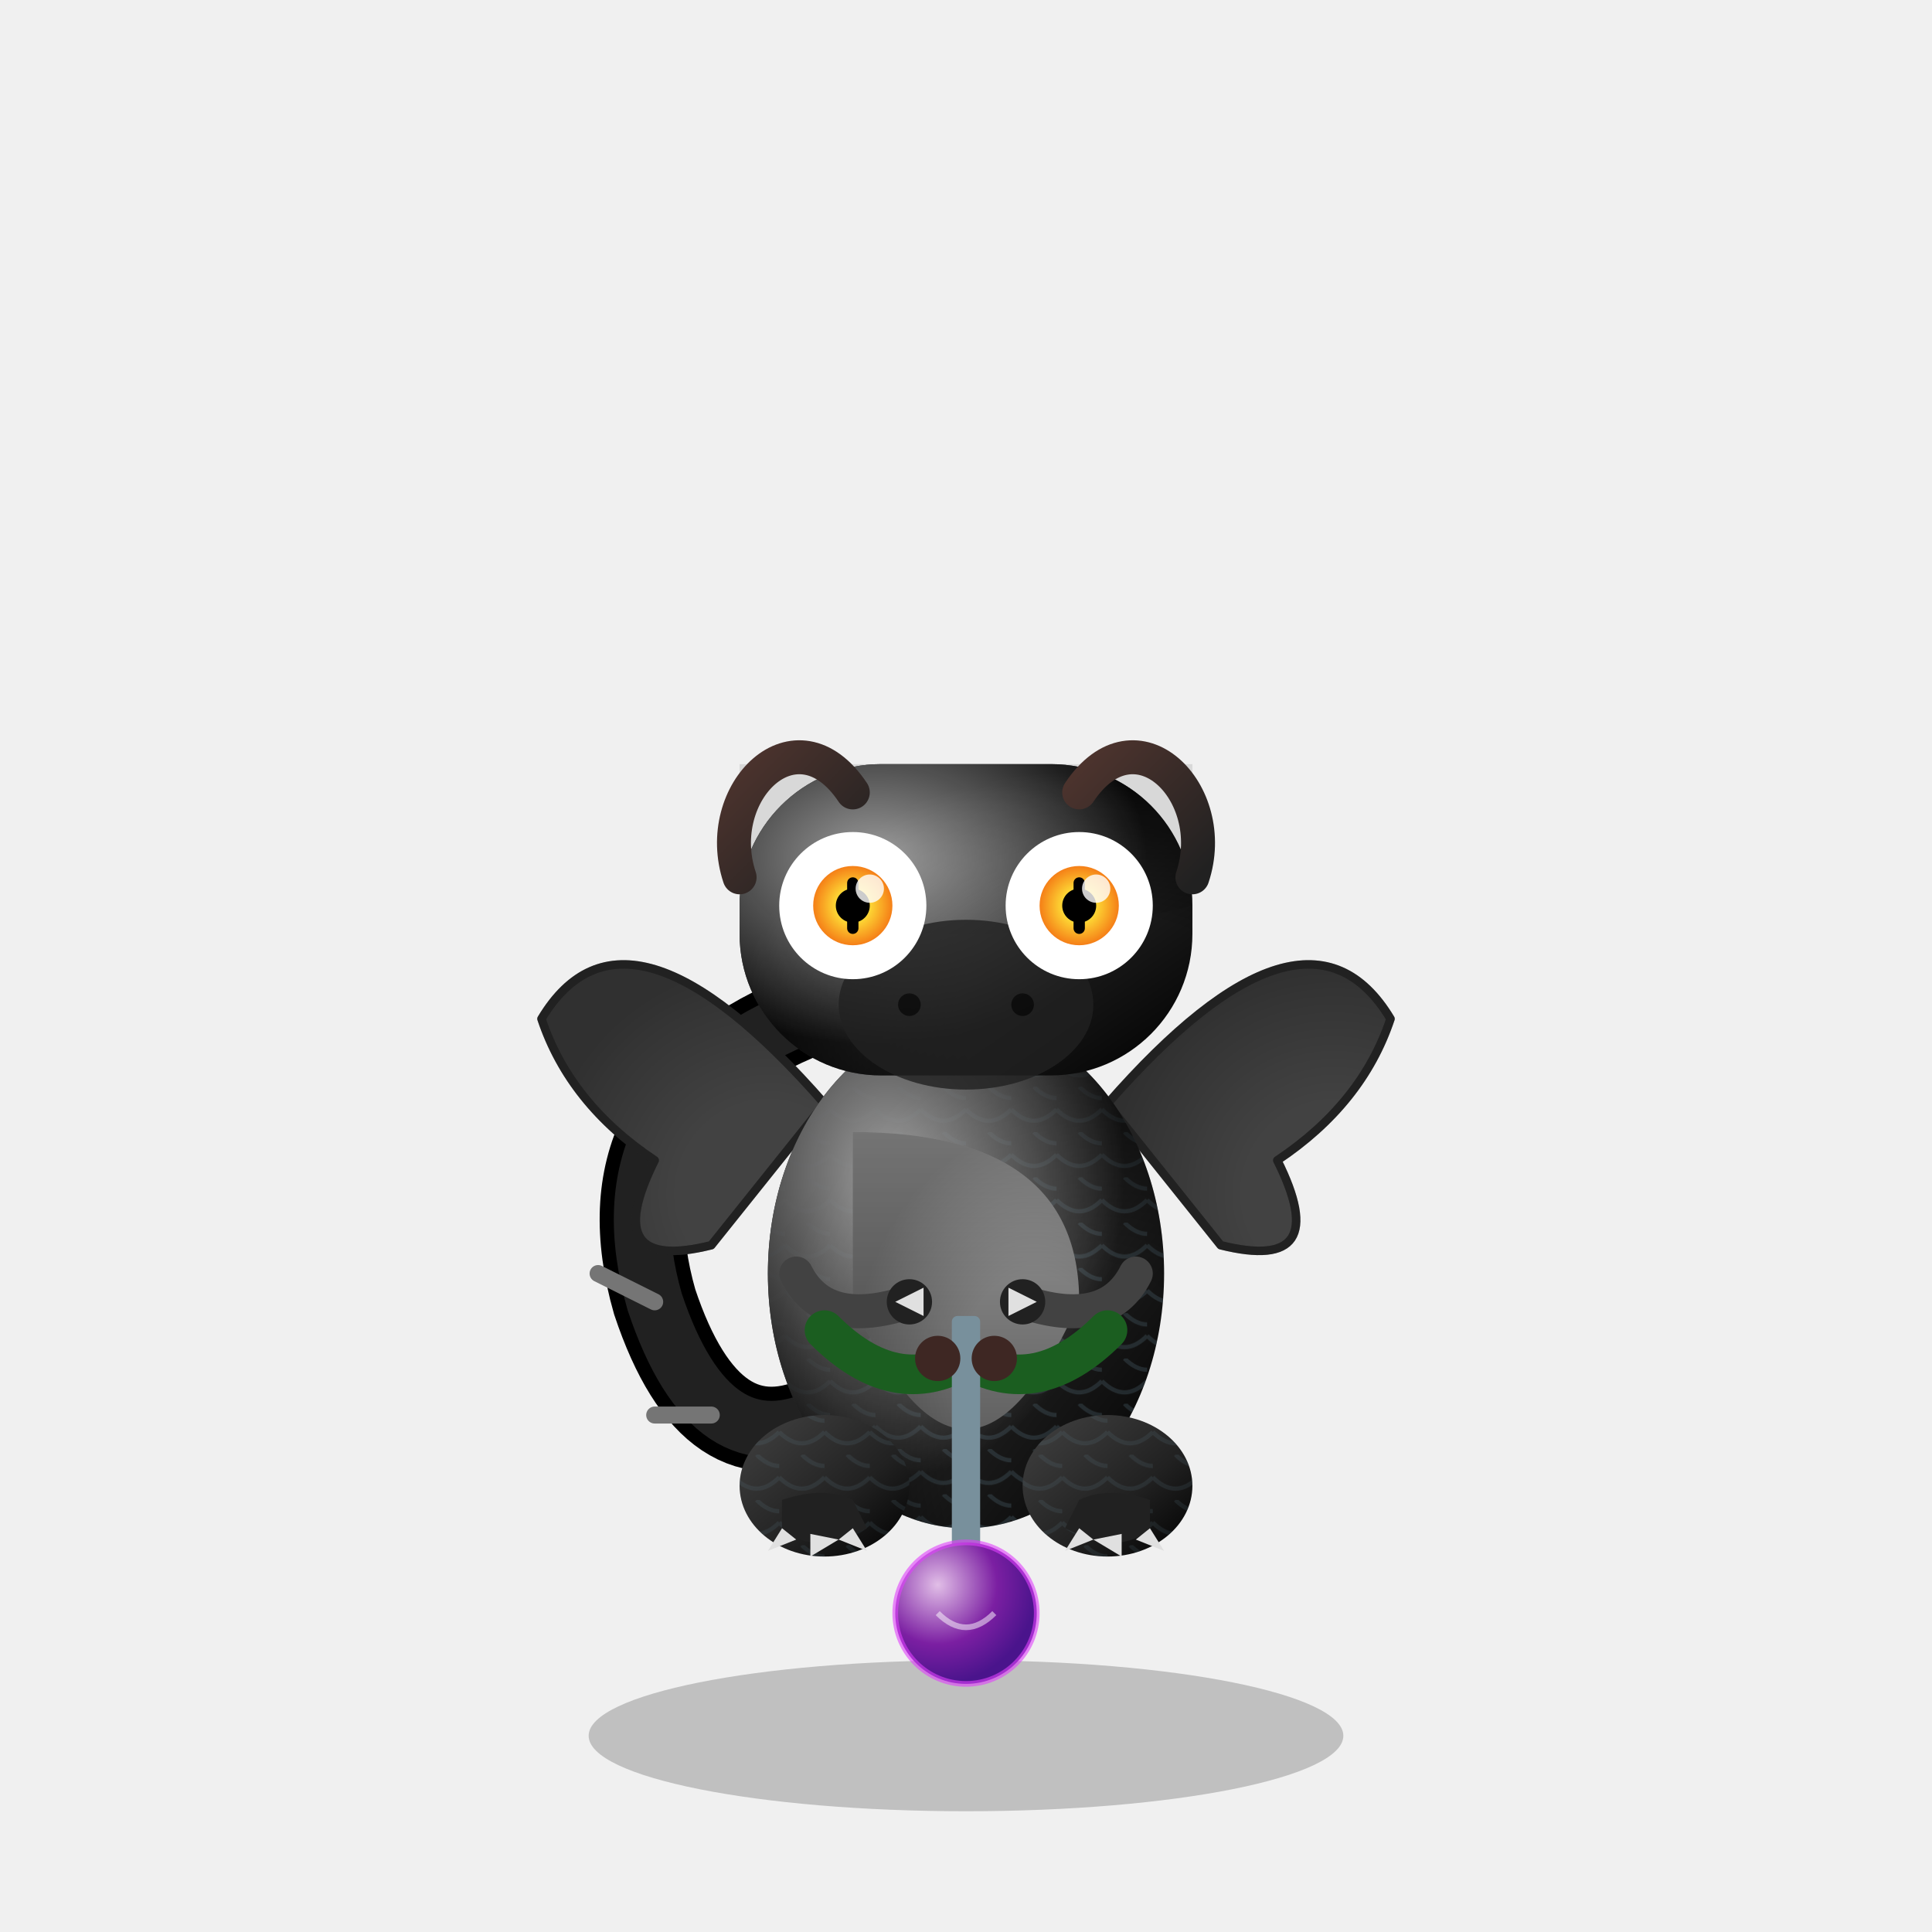
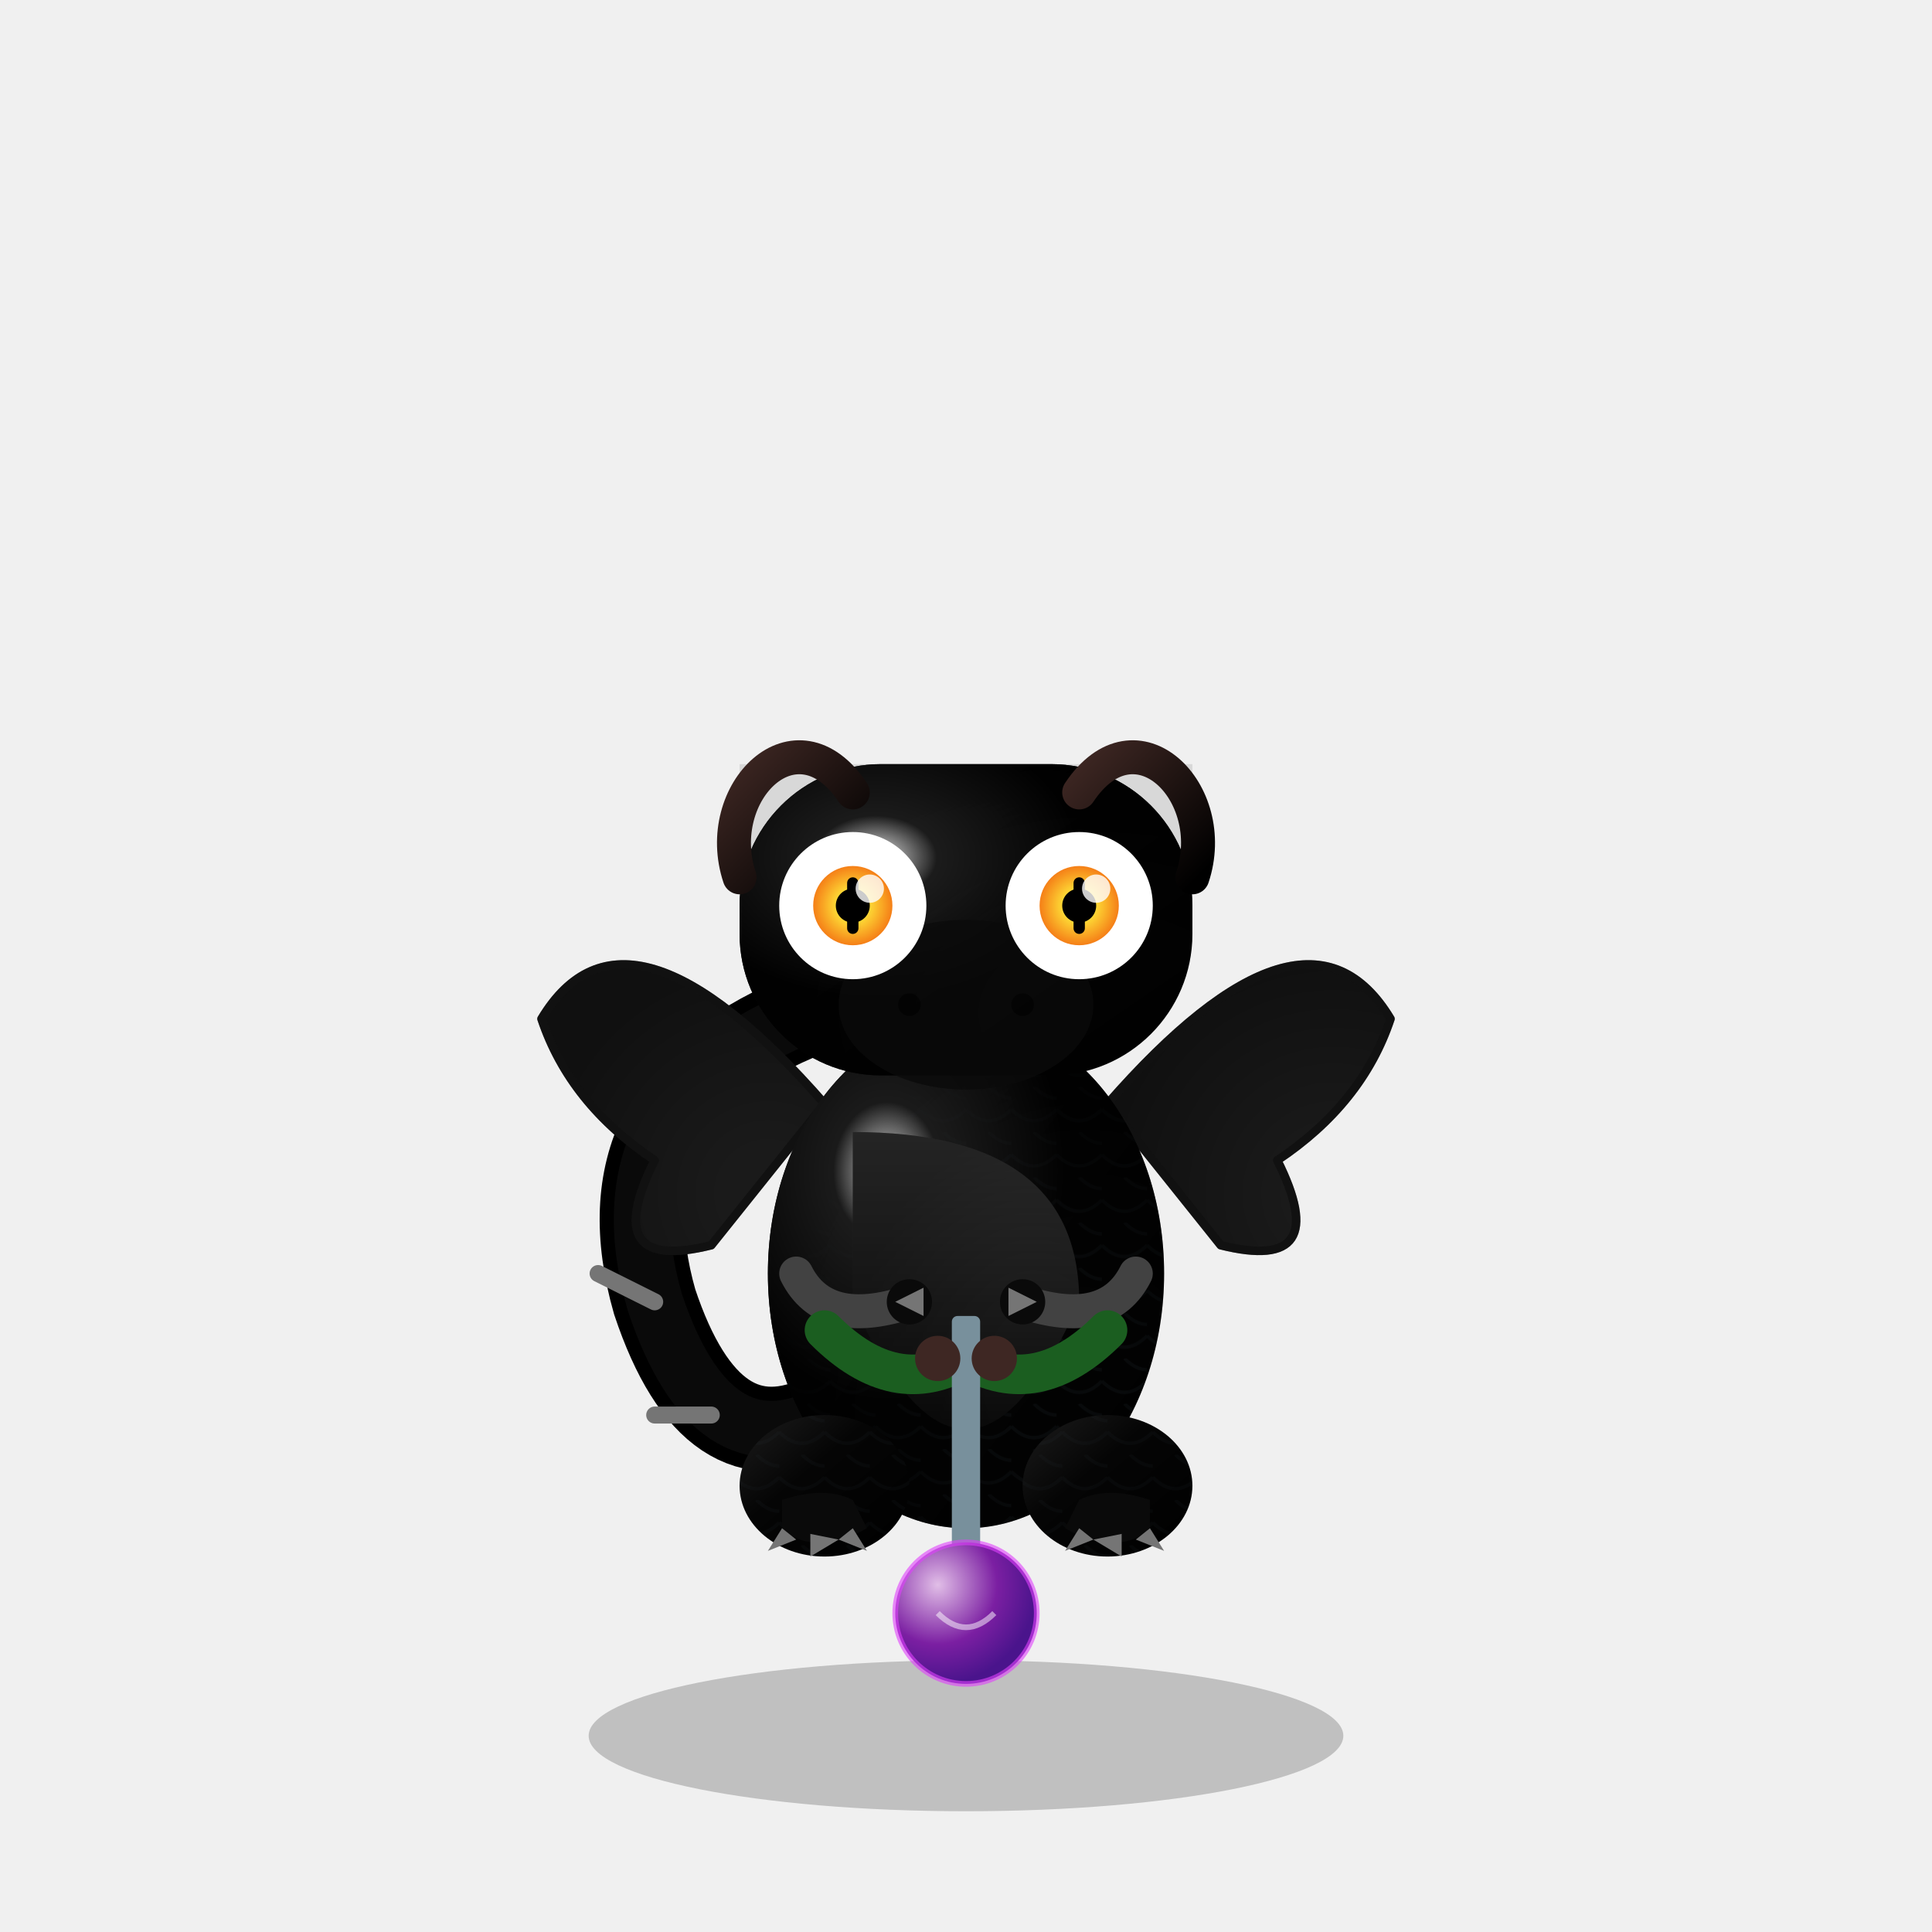
<svg xmlns="http://www.w3.org/2000/svg" width="512" height="512" viewBox="0 0 512 512">
  <defs>
    <linearGradient id="bodyGrad_ex" x1="0%" y1="0%" x2="100%" y2="100%">
-       <stop offset="0%" stop-color="#424242" />
-       <stop offset="60%" stop-color="#212121" />
+       <stop offset="0%" stop-color="#1C1C1C" />
+       <stop offset="40%" stop-color="#050505" />
      <stop offset="100%" stop-color="#000000" />
    </linearGradient>
    <linearGradient id="bellyGrad_ex" x1="0%" y1="0%" x2="0%" y2="100%">
-       <stop offset="0%" stop-color="#9E9E9E" />
-       <stop offset="100%" stop-color="#616161" />
+       <stop offset="0%" stop-color="#333333" />
+       <stop offset="100%" stop-color="#0A0A0A" />
    </linearGradient>
    <linearGradient id="hornGrad_ex" x1="0%" y1="0%" x2="100%" y2="100%">
-       <stop offset="0%" stop-color="#4E342E" />
-       <stop offset="100%" stop-color="#212121" />
+       <stop offset="0%" stop-color="#3E2723" />
+       <stop offset="100%" stop-color="#000000" />
    </linearGradient>
    <radialGradient id="glassGrad_ex" cx="30%" cy="30%" r="70%">
      <stop offset="0%" stop-color="#E1BEE7" />
      <stop offset="60%" stop-color="#7B1FA2" />
      <stop offset="100%" stop-color="#4A148C" />
    </radialGradient>
    <radialGradient id="eyeIris_ex" cx="50%" cy="50%" r="50%">
      <stop offset="30%" stop-color="#FFEB3B" />
      <stop offset="100%" stop-color="#F57F17" />
    </radialGradient>
-     <radialGradient id="highlightOverlay_ex" cx="30%" cy="30%" r="60%">
-       <stop offset="0%" stop-color="#FFF" stop-opacity="0.6" />
+     <radialGradient id="highlightOverlay_ex" cx="30%" cy="30%" r="45%" fx="30%" fy="30%">
+       <stop offset="0%" stop-color="#FFF" stop-opacity="0.9" />
+       <stop offset="30%" stop-color="#FFF" stop-opacity="0.1" />
      <stop offset="100%" stop-color="#FFF" stop-opacity="0" />
    </radialGradient>
    <radialGradient id="shadowOverlay_ex" cx="80%" cy="80%" r="80%">
-       <stop offset="40%" stop-color="#000" stop-opacity="0" />
-       <stop offset="100%" stop-color="#000" stop-opacity="0.9" />
+       <stop offset="20%" stop-color="#000" stop-opacity="0" />
+       <stop offset="100%" stop-color="#000" stop-opacity="0.95" />
    </radialGradient>
    <pattern id="scalePattern_ex" x="0" y="0" width="16" height="16" patternUnits="userSpaceOnUse">
-       <path d="M0,8 Q8,16 16,8" fill="none" stroke="#607D8B" stroke-width="1.5" opacity="0.4" />
-       <path d="M8,0 Q16,8 24,0" fill="none" stroke="#607D8B" stroke-width="1.5" opacity="0.4" />
+       <path d="M0,8 Q8,16 16,8" fill="none" stroke="#455A64" stroke-width="1.2" opacity="0.15" />
+       <path d="M8,0 Q16,8 24,0" fill="none" stroke="#455A64" stroke-width="1.2" opacity="0.15" />
    </pattern>
  </defs>
  <ellipse cx="256" cy="460" rx="100" ry="20" fill="#000" opacity="0.2">
    <animate attributeName="rx" values="100;90;100" dur="4s" repeatCount="indefinite" />
  </ellipse>
  <g transform="translate(256, 300) scale(0.75)">
    <g>
      <animateTransform attributeName="transform" type="translate" values="0, 0; 0, -15; 0, 0" dur="3s" repeatCount="indefinite" calcMode="easeInOut" />
      <path d="M-50,100 Q-90,120 -110,60 Q-130,-10 -60,-40" stroke="#000000" stroke-width="30" fill="none" stroke-linecap="round" />
-       <path d="M-50,100 Q-90,120 -110,60 Q-130,-10 -60,-40" stroke="#212121" stroke-width="20" fill="none" stroke-linecap="round" />
+       <path d="M-50,100 Q-90,120 -110,60 Q-130,-10 -60,-40" stroke="#0A0A0A" stroke-width="20" fill="none" stroke-linecap="round" />
      <path d="M-110,60 L-130,50 M-90,100 L-110,100" stroke="#757575" stroke-width="6" stroke-linecap="round" fill="none" />
-       <g stroke="#212121" stroke-width="3" stroke-linejoin="round">
+       <g stroke="#111111" stroke-width="3" stroke-linejoin="round">
        <g>
          <animateTransform attributeName="transform" type="rotate" values="20 0 0; -10 0 0; 20 0 0" dur="0.12s" repeatCount="indefinite" />
-           <path d="M-50,-10 Q-120,-90 -150,-40 Q-140,-10 -110,10 Q-130,50 -90,40 Z" fill="#424242" />
-           <path d="M-50,-10 Q-120,-90 -150,-40 Q-140,-10 -110,10 Q-130,50 -90,40 Z" fill="url(#shadowOverlay_ex)" opacity="0.3" />
+           <path d="M-50,-10 Q-120,-90 -150,-40 Q-140,-10 -110,10 Q-130,50 -90,40 Z" fill="#1A1A1A" />
+           <path d="M-50,-10 Q-120,-90 -150,-40 Q-140,-10 -110,10 Q-130,50 -90,40 Z" fill="url(#shadowOverlay_ex)" opacity="0.4" />
        </g>
        <g>
          <animateTransform attributeName="transform" type="rotate" values="-20 0 0; 10 0 0; -20 0 0" dur="0.12s" repeatCount="indefinite" />
-           <path d="M50,-10 Q120,-90 150,-40 Q140,-10 110,10 Q130,50 90,40 Z" fill="#424242" />
-           <path d="M50,-10 Q120,-90 150,-40 Q140,-10 110,10 Q130,50 90,40 Z" fill="url(#shadowOverlay_ex)" opacity="0.3" />
+           <path d="M50,-10 Q120,-90 150,-40 Q140,-10 110,10 Q130,50 90,40 Z" fill="#1A1A1A" />
+           <path d="M50,-10 Q120,-90 150,-40 Q140,-10 110,10 Q130,50 90,40 Z" fill="url(#shadowOverlay_ex)" opacity="0.4" />
        </g>
      </g>
      <g>
        <ellipse cx="0" cy="50" rx="70" ry="90" fill="url(#bodyGrad_ex)" />
        <ellipse cx="0" cy="50" rx="70" ry="90" fill="url(#scalePattern_ex)" opacity="0.6" />
        <ellipse cx="0" cy="50" rx="70" ry="90" fill="url(#shadowOverlay_ex)" />
        <ellipse cx="0" cy="50" rx="70" ry="90" fill="url(#highlightOverlay_ex)" />
        <path d="M-40,60 Q0,150 40,60 Q40,0 -40,0 Z" fill="url(#bellyGrad_ex)" />
        <path d="M-40,60 Q0,150 40,60 Q40,0 -40,0 Z" fill="url(#shadowOverlay_ex)" opacity="0.3" />
      </g>
      <g transform="translate(0, 130)">
        <g transform="translate(-50, 0)">
          <ellipse cx="0" cy="-5" rx="30" ry="25" fill="url(#bodyGrad_ex)" />
          <ellipse cx="0" cy="-5" rx="30" ry="25" fill="url(#scalePattern_ex)" opacity="0.4" />
-           <path d="M-15,10 Q-5,20 15,10 L10,0 Q0,-5 -15,0 Z" fill="#212121" />
-           <path d="M-15,10 L-20,18 L-10,14" fill="#E0E0E0" />
-           <path d="M-5,12 L-5,20 L5,14" fill="#E0E0E0" />
-           <path d="M10,10 L15,18 L5,14" fill="#E0E0E0" />
+           <path d="M-15,10 Q-5,20 15,10 L10,0 Q0,-5 -15,0 Z" fill="#0A0A0A" />
+           <path d="M-15,10 L-20,18 L-10,14" fill="#757575" />
+           <path d="M-5,12 L-5,20 L5,14" fill="#757575" />
+           <path d="M10,10 L15,18 L5,14" fill="#757575" />
        </g>
        <g transform="translate(50, 0)">
          <ellipse cx="0" cy="-5" rx="30" ry="25" fill="url(#bodyGrad_ex)" />
          <ellipse cx="0" cy="-5" rx="30" ry="25" fill="url(#scalePattern_ex)" opacity="0.4" />
-           <path d="M15,10 Q5,20 -15,10 L-10,0 Q0,-5 15,0 Z" fill="#212121" />
-           <path d="M15,10 L20,18 L10,14" fill="#E0E0E0" />
-           <path d="M5,12 L5,20 L-5,14" fill="#E0E0E0" />
-           <path d="M-10,10 L-15,18 L-5,14" fill="#E0E0E0" />
+           <path d="M15,10 Q5,20 -15,10 L-10,0 Q0,-5 15,0 Z" fill="#0A0A0A" />
+           <path d="M15,10 L20,18 L10,14" fill="#757575" />
+           <path d="M5,12 L5,20 L-5,14" fill="#757575" />
+           <path d="M-10,10 L-15,18 L-5,14" fill="#757575" />
        </g>
      </g>
      <g transform="translate(0, 10)">
        <path d="M-60,40 Q-50,60 -20,50" stroke="#424242" stroke-width="12" stroke-linecap="round" fill="none" />
        <g transform="translate(-20, 50)">
-           <circle cx="0" cy="0" r="8" fill="#212121" />
-           <path d="M-5,0 L5,5 L5,-5 Z" fill="#E0E0E0" />
+           <circle cx="0" cy="0" r="8" fill="#0A0A0A" />
+           <path d="M-5,0 L5,5 L5,-5 Z" fill="#757575" />
        </g>
        <path d="M60,40 Q50,60 20,50" stroke="#424242" stroke-width="12" stroke-linecap="round" fill="none" />
        <g transform="translate(20, 50)">
-           <circle cx="0" cy="0" r="8" fill="#212121" />
-           <path d="M5,0 L-5,5 L-5,-5 Z" fill="#E0E0E0" />
+           <circle cx="0" cy="0" r="8" fill="#0A0A0A" />
+           <path d="M5,0 L-5,5 L-5,-5 Z" fill="#757575" />
        </g>
      </g>
      <g transform="translate(0, -60)">
        <rect x="-80" y="-70" width="160" height="110" rx="50" fill="url(#bodyGrad_ex)" />
        <rect x="-80" y="-70" width="160" height="110" rx="50" fill="url(#shadowOverlay_ex)" />
        <path d="M-80,-20 Q0,0 80,-20 V-70 H-80 Z" fill="#000" opacity="0.1" />
        <rect x="-80" y="-70" width="160" height="110" rx="50" fill="url(#highlightOverlay_ex)" />
-         <ellipse cx="0" cy="15" rx="45" ry="30" fill="#212121" opacity="0.8" />
+         <ellipse cx="0" cy="15" rx="45" ry="30" fill="#0A0A0A" opacity="0.8" />
        <circle cx="-20" cy="15" r="4" fill="#000" opacity="0.6" />
        <circle cx="20" cy="15" r="4" fill="#000" opacity="0.6" />
        <g>
          <circle cx="0" cy="30" r="5" fill="#E040FB" opacity="0">
            <animate attributeName="cy" values="30; -40" dur="1.2s" repeatCount="indefinite" begin="0.2s" />
            <animate attributeName="r" values="5; 25" dur="1.2s" repeatCount="indefinite" begin="0.2s" />
            <animate attributeName="opacity" values="0; 0.9; 0" dur="1.2s" keyTimes="0; 0.2; 1" repeatCount="indefinite" begin="0.2s" />
          </circle>
          <circle cx="-15" cy="25" r="4" fill="#AB47BC" opacity="0">
            <animate attributeName="cy" values="25; -20" dur="1.4s" repeatCount="indefinite" begin="0.4s" />
            <animate attributeName="r" values="4; 15" dur="1.4s" repeatCount="indefinite" begin="0.4s" />
            <animate attributeName="opacity" values="0; 0.8; 0" dur="1.4s" keyTimes="0; 0.2; 1" repeatCount="indefinite" begin="0.4s" />
          </circle>
          <circle cx="15" cy="25" r="4" fill="#AB47BC" opacity="0">
            <animate attributeName="cy" values="25; -20" dur="1.3s" repeatCount="indefinite" begin="0.5s" />
            <animate attributeName="r" values="4; 15" dur="1.3s" repeatCount="indefinite" begin="0.5s" />
            <animate attributeName="opacity" values="0; 0.8; 0" dur="1.3s" keyTimes="0; 0.2; 1" repeatCount="indefinite" begin="0.5s" />
          </circle>
          <circle cx="0" cy="15" r="10" fill="#7B1FA2" opacity="0">
            <animate attributeName="r" values="10; 30" dur="2s" repeatCount="indefinite" begin="0s" />
            <animate attributeName="opacity" values="0; 0.3; 0" dur="2s" repeatCount="indefinite" begin="0s" />
            <animate attributeName="cy" values="15; -10" dur="2s" repeatCount="indefinite" begin="0s" />
          </circle>
          <circle cx="-10" cy="30" r="2" fill="#FFF" opacity="0">
            <animate attributeName="cy" values="30; -30" dur="0.8s" repeatCount="indefinite" begin="0.6s" />
            <animate attributeName="opacity" values="0; 1; 0" dur="0.8s" repeatCount="indefinite" begin="0.6s" />
          </circle>
          <circle cx="10" cy="30" r="2" fill="#FFF" opacity="0">
            <animate attributeName="cy" values="30; -30" dur="0.9s" repeatCount="indefinite" begin="0.7s" />
            <animate attributeName="opacity" values="0; 1; 0" dur="0.9s" repeatCount="indefinite" begin="0.7s" />
          </circle>
        </g>
        <path d="M-40,-60 C-60,-90 -90,-60 -80,-30" stroke="url(#hornGrad_ex)" stroke-width="12" fill="none" stroke-linecap="round" />
        <path d="M40,-60 C60,-90 90,-60 80,-30" stroke="url(#hornGrad_ex)" stroke-width="12" fill="none" stroke-linecap="round" />
        <g transform="translate(0, -20)">
          <g transform="translate(-40, 0)">
            <circle cx="0" cy="0" r="26" fill="#FFF" />
            <g>
              <animateTransform attributeName="transform" type="translate" values="0 0; 6 4; -6 -2; 2 -6; 0 8; 0 0" dur="3s" repeatCount="indefinite" calcMode="discrete" keyTimes="0; 0.1; 0.3; 0.5; 0.7; 1" />
              <circle cx="0" cy="0" r="14" fill="url(#eyeIris_ex)" />
              <circle cx="0" cy="0" r="6" fill="#000" />
              <rect x="-2" y="-10" width="4" height="20" rx="2" fill="#000" />
              <circle cx="6" cy="-6" r="5" fill="#FFF" opacity="0.8" />
            </g>
            <animate attributeName="opacity" values="1; 1; 0; 0; 1; 1" keyTimes="0; 0.01; 0.012; 0.032; 0.035; 1" dur="4s" repeatCount="indefinite" begin="0.5s" />
          </g>
          <g transform="translate(40, 0)">
            <circle cx="0" cy="0" r="26" fill="#FFF" />
            <g>
              <animateTransform attributeName="transform" type="translate" values="0 0; 6 4; -6 -2; 2 -6; 0 8; 0 0" dur="3s" repeatCount="indefinite" calcMode="discrete" keyTimes="0; 0.1; 0.3; 0.5; 0.7; 1" />
              <circle cx="0" cy="0" r="14" fill="url(#eyeIris_ex)" />
              <circle cx="0" cy="0" r="6" fill="#000" />
              <rect x="-2" y="-10" width="4" height="20" rx="2" fill="#000" />
              <circle cx="6" cy="-6" r="5" fill="#FFF" opacity="0.8" />
            </g>
            <animate attributeName="opacity" values="1; 1; 0; 0; 1; 1" keyTimes="0; 0.01; 0.012; 0.032; 0.035; 1" dur="4s" repeatCount="indefinite" begin="0.5s" />
          </g>
        </g>
      </g>
      <g transform="translate(0, 70)">
        <path d="M-50,0 Q-25,25 0,10" fill="none" stroke="#1B5E20" stroke-width="14" stroke-linecap="round" />
        <path d="M50,0 Q25,25 0,10" fill="none" stroke="#1B5E20" stroke-width="14" stroke-linecap="round" />
        <rect x="-5" y="-5" width="10" height="100" fill="#78909C" rx="2">
          <animateTransform attributeName="transform" type="rotate" values="-2 0 0; 2 0 0; -2 0 0" dur="1s" repeatCount="indefinite" />
        </rect>
        <circle cx="-10" cy="10" r="8" fill="#3E2723" />
        <circle cx="10" cy="10" r="8" fill="#3E2723" />
        <g transform="translate(0, 100)">
          <animateTransform attributeName="transform" type="translate" values="0,100; 0,105; 0,100" dur="1s" repeatCount="indefinite" />
          <circle cx="0" cy="0" r="25" fill="url(#glassGrad_ex)" />
          <path d="M-10,0 Q0,10 10,0" stroke="#FFF" stroke-width="2" fill="none" opacity="0.5" />
          <circle cx="0" cy="0" r="25" fill="none" stroke="#E040FB" stroke-width="2" opacity="0.6">
            <animate attributeName="r" values="25;30;25" dur="1s" repeatCount="indefinite" />
            <animate attributeName="opacity" values="0.6;0;0.6" dur="1s" repeatCount="indefinite" />
          </circle>
        </g>
      </g>
    </g>
  </g>
</svg>
